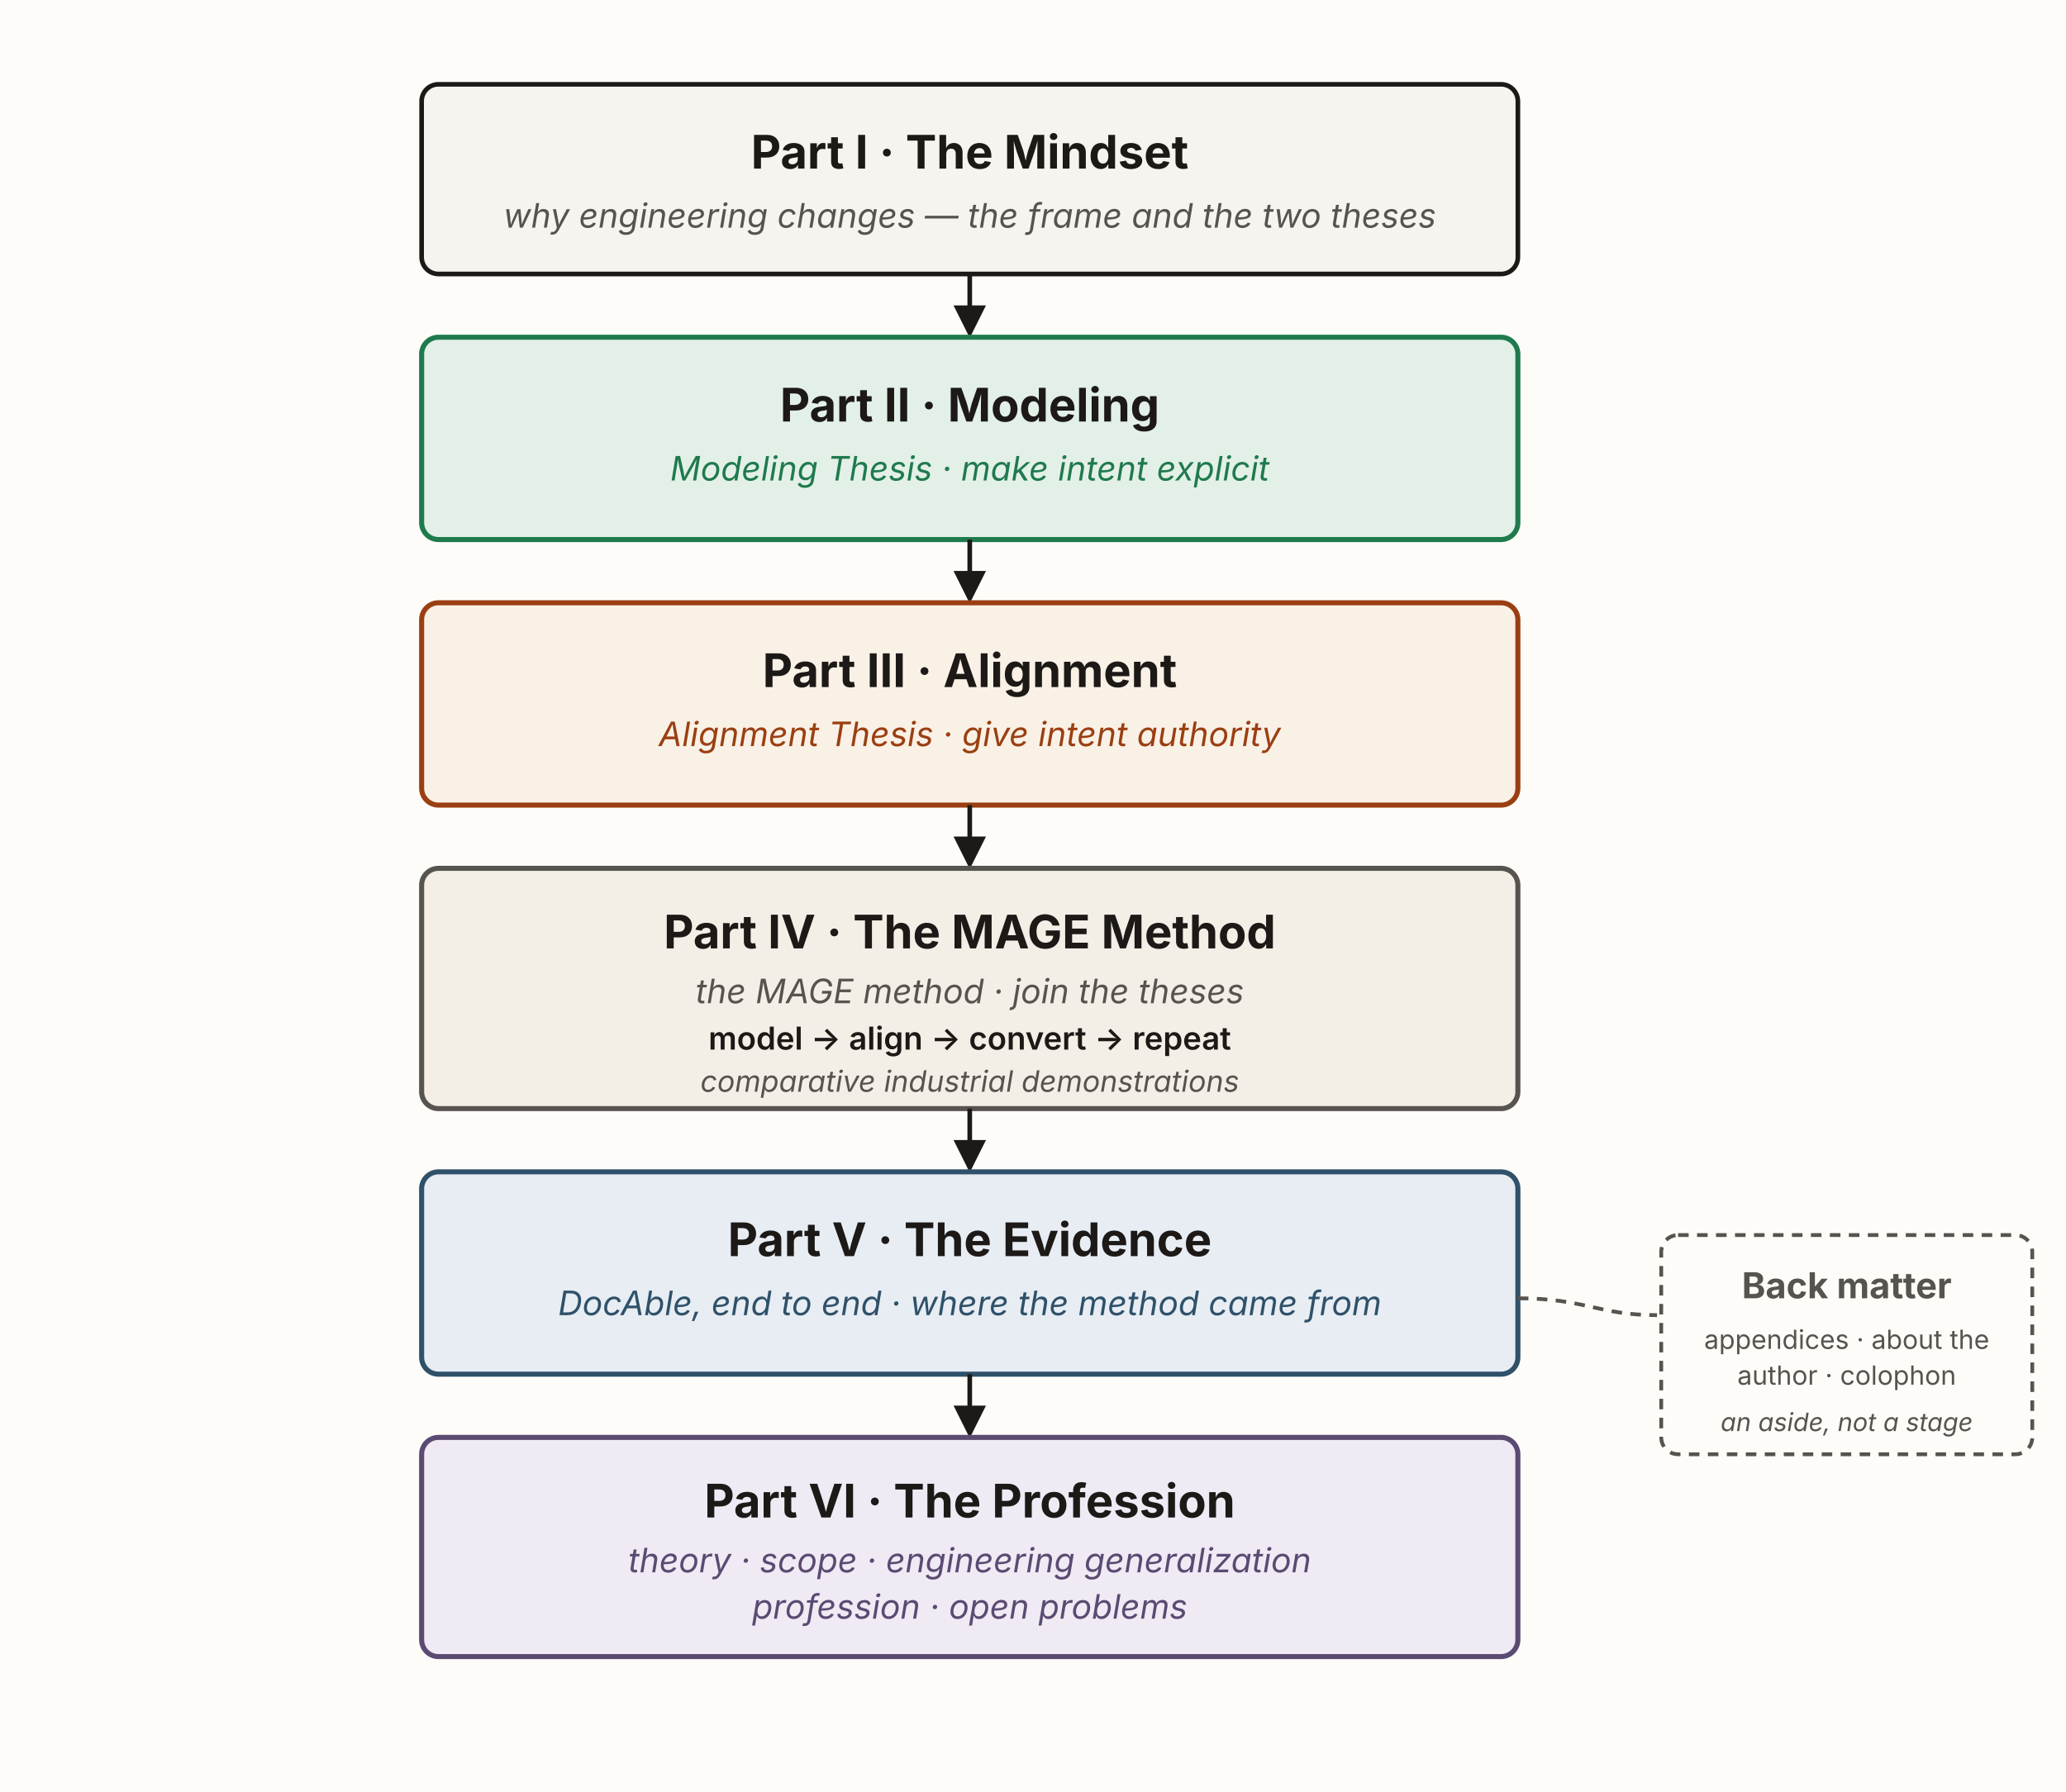
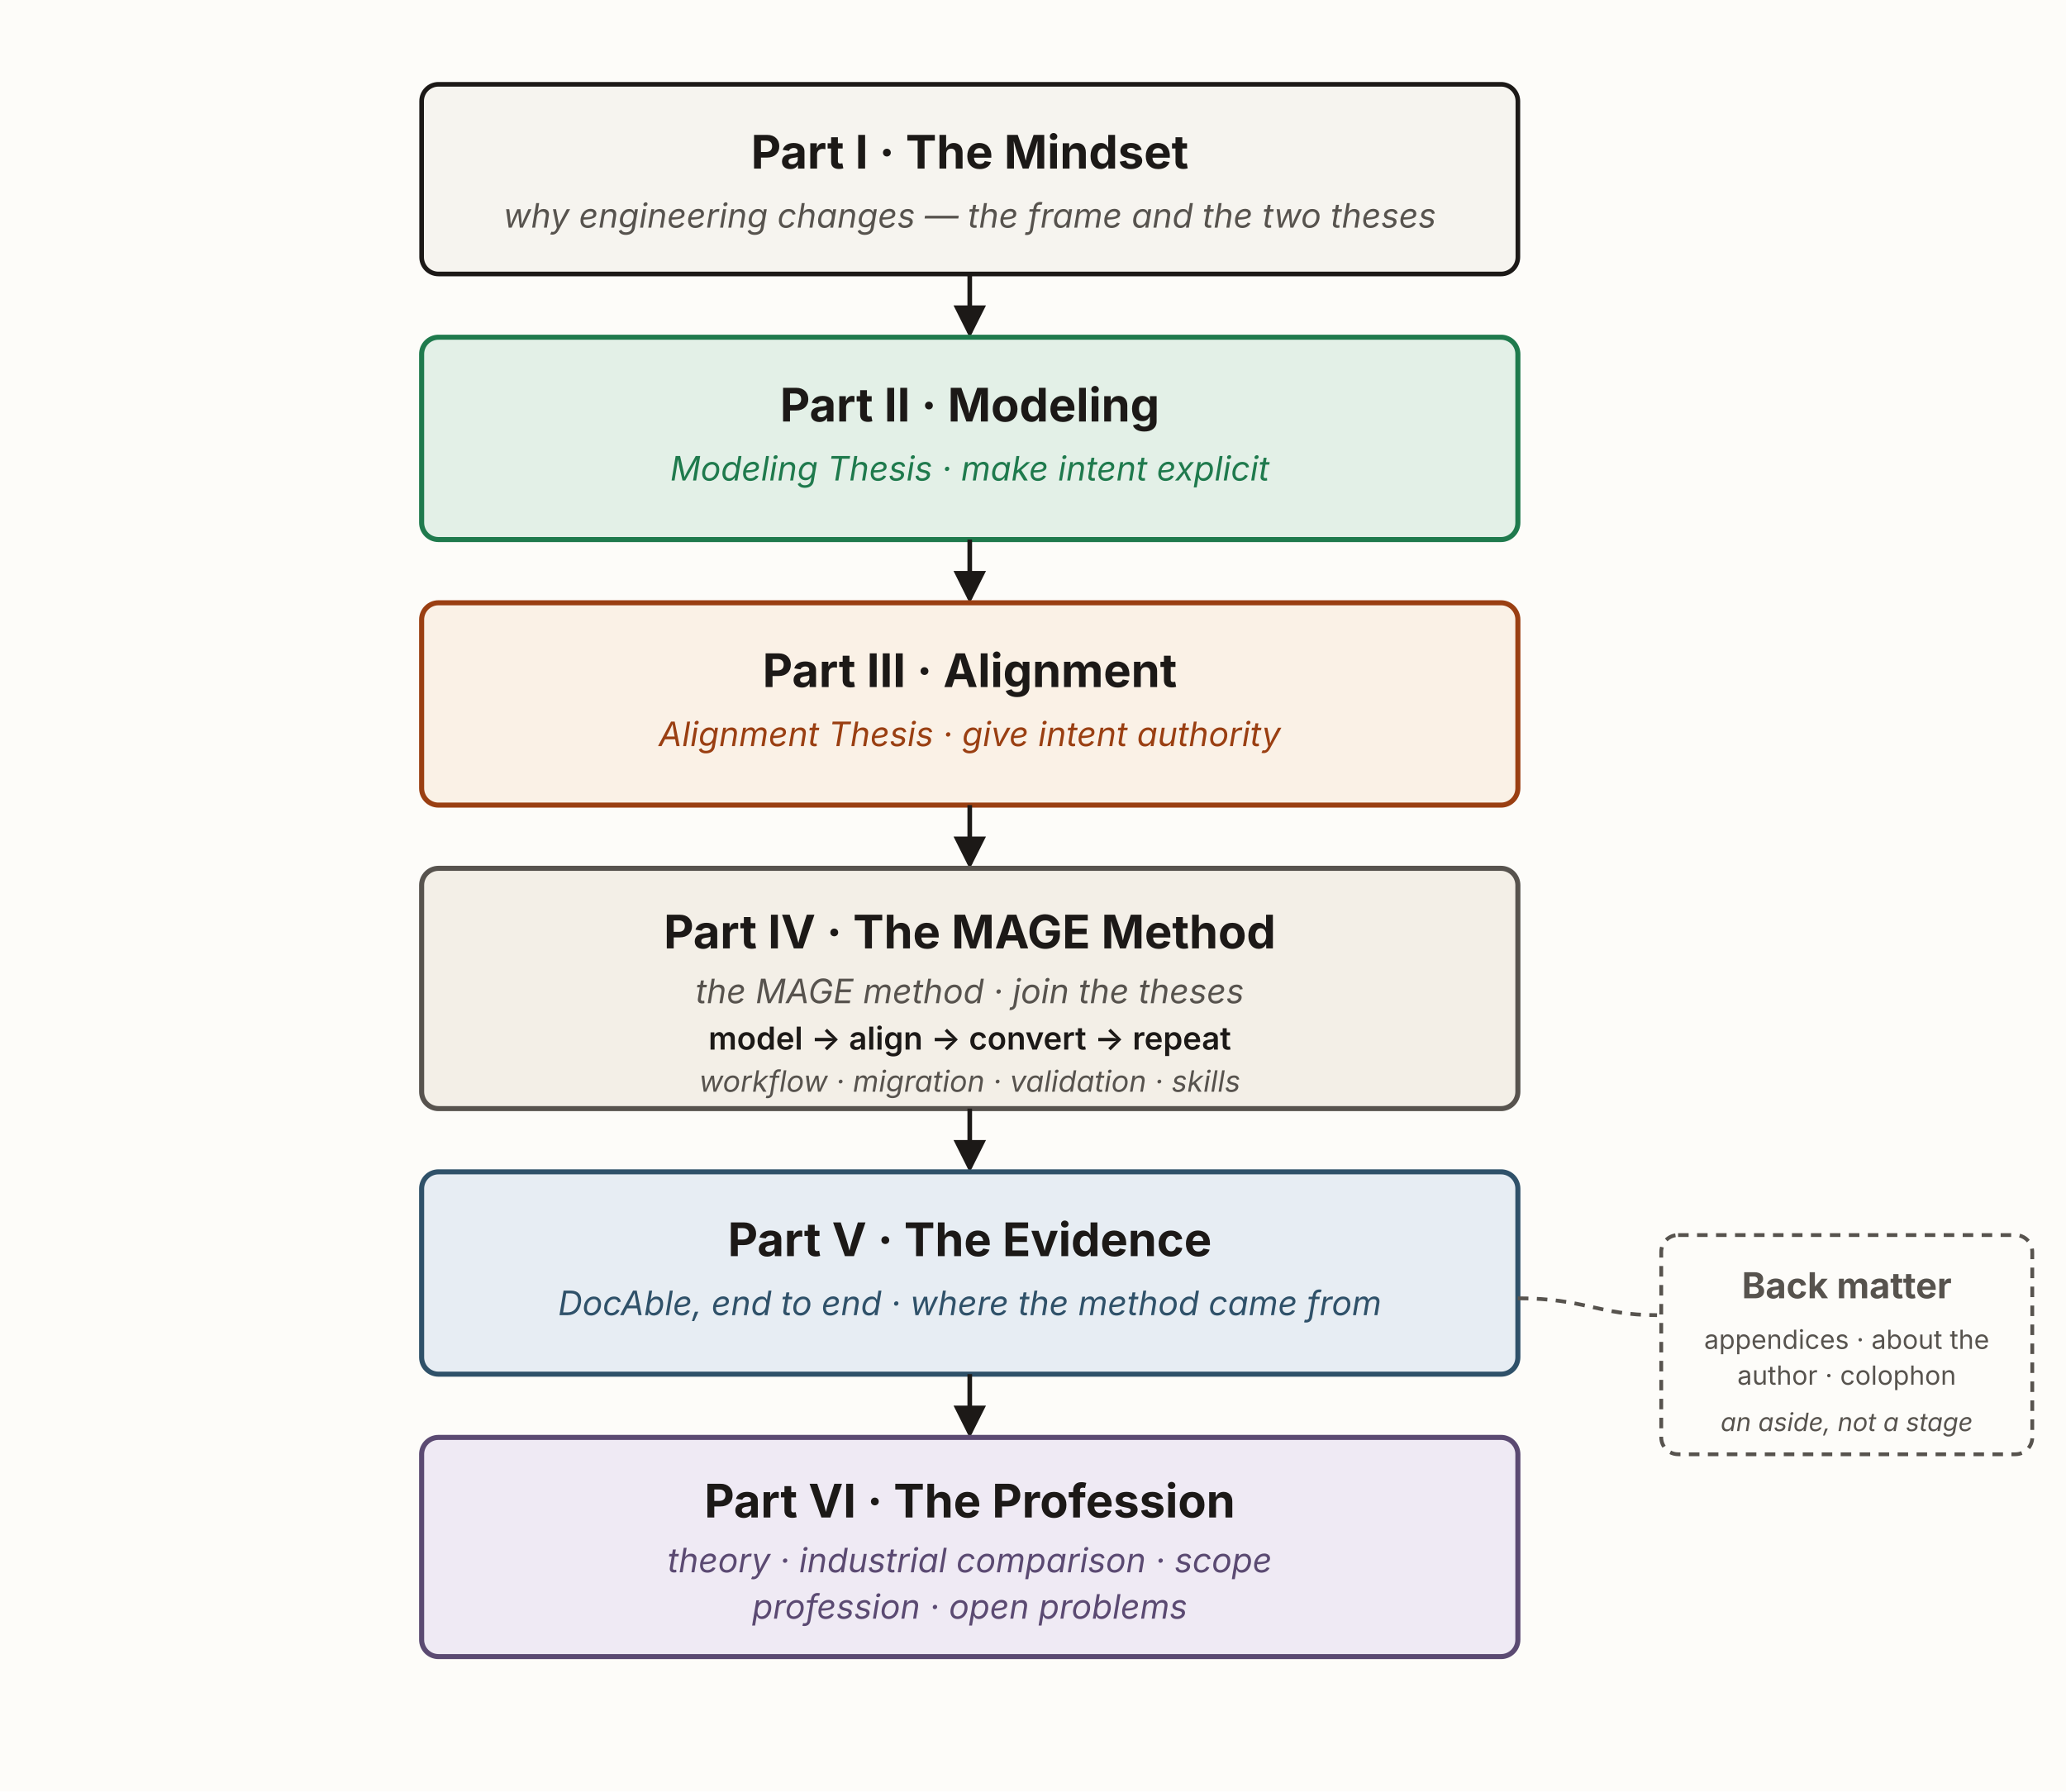
<svg xmlns="http://www.w3.org/2000/svg" viewBox="0 0 980 850" width="980" height="850" role="group" aria-labelledby="bmTitle bmDesc" font-family="'Source Sans 3', -apple-system, 'Segoe UI', sans-serif">
  <defs>
    <marker id="bm-ah" viewBox="0 0 10 10" refX="8.5" refY="5" markerWidth="7" markerHeight="7" orient="auto-start-reverse">
      <path d="M0,0 L10,5 L0,10 z" fill="#1c1917" />
    </marker>
  </defs>
  <rect x="0" y="0" width="980" height="850" fill="#fdfcf9" />
  <rect x="200" y="40" width="520" height="90" rx="8" fill="#f6f4ef" stroke="#1c1917" stroke-width="2.2" />
  <text x="460" y="80" text-anchor="middle" font-size="22" font-weight="700" fill="#1c1917">Part I · The Mindset</text>
  <text x="460" y="108" text-anchor="middle" font-size="16" font-style="italic" fill="#57534e">why engineering changes — the frame and the two theses</text>
  <line x1="460" y1="130" x2="460" y2="158" stroke="#1c1917" stroke-width="2.2" marker-end="url(#bm-ah)" />
  <rect x="200" y="160" width="520" height="96" rx="8" fill="#e3f0e7" stroke="#1f7a4d" stroke-width="2.4" />
  <text x="460" y="200" text-anchor="middle" font-size="22" font-weight="700" fill="#1c1917">Part II · Modeling</text>
  <text x="460" y="228" text-anchor="middle" font-size="16" font-style="italic" fill="#1f7a4d">Modeling Thesis · make intent explicit</text>
  <line x1="460" y1="256" x2="460" y2="284" stroke="#1c1917" stroke-width="2.2" marker-end="url(#bm-ah)" />
  <rect x="200" y="286" width="520" height="96" rx="8" fill="#faf1e6" stroke="#9a3f12" stroke-width="2.4" />
  <text x="460" y="326" text-anchor="middle" font-size="22" font-weight="700" fill="#1c1917">Part III · Alignment</text>
  <text x="460" y="354" text-anchor="middle" font-size="16" font-style="italic" fill="#9a3f12">Alignment Thesis · give intent authority</text>
  <line x1="460" y1="382" x2="460" y2="410" stroke="#1c1917" stroke-width="2.2" marker-end="url(#bm-ah)" />
  <rect x="200" y="412" width="520" height="114" rx="8" fill="#f3efe7" stroke="#57534e" stroke-width="2.4" />
  <text x="460" y="450" text-anchor="middle" font-size="22" font-weight="700" fill="#1c1917">Part IV · The MAGE Method</text>
  <text x="460" y="476" text-anchor="middle" font-size="16" font-style="italic" fill="#57534e">the MAGE method · join the theses</text>
  <text x="460" y="498" text-anchor="middle" font-size="15" font-weight="600" fill="#1c1917">model → align → convert → repeat</text>
-   <text x="460" y="518" text-anchor="middle" font-size="14" font-style="italic" fill="#57534e">comparative industrial demonstrations</text>
+   <text x="460" y="518" text-anchor="middle" font-size="14" font-style="italic" fill="#57534e">workflow · migration · validation · skills</text>
  <line x1="460" y1="526" x2="460" y2="554" stroke="#1c1917" stroke-width="2.2" marker-end="url(#bm-ah)" />
  <rect x="200" y="556" width="520" height="96" rx="8" fill="#e7edf3" stroke="#2f5169" stroke-width="2.4" />
  <text x="460" y="596" text-anchor="middle" font-size="22" font-weight="700" fill="#1c1917">Part V · The Evidence</text>
  <text x="460" y="624" text-anchor="middle" font-size="16" font-style="italic" fill="#2f5169">DocAble, end to end · where the method came from</text>
  <line x1="460" y1="652" x2="460" y2="680" stroke="#1c1917" stroke-width="2.2" marker-end="url(#bm-ah)" />
  <rect x="200" y="682" width="520" height="104" rx="8" fill="#efeaf4" stroke="#5b4a72" stroke-width="2.4" />
  <text x="460" y="720" text-anchor="middle" font-size="22" font-weight="700" fill="#1c1917">Part VI · The Profession</text>
-   <text x="460" y="746" text-anchor="middle" font-size="16" font-style="italic" fill="#5b4a72">theory · scope · engineering generalization</text>
+   <text x="460" y="746" text-anchor="middle" font-size="16" font-style="italic" fill="#5b4a72">theory · industrial comparison · scope</text>
  <text x="460" y="768" text-anchor="middle" font-size="16" font-style="italic" fill="#5b4a72">profession · open problems</text>
  <path d="M720,616 C752,616 758,624 786,624" fill="none" stroke="#57534e" stroke-width="1.8" stroke-dasharray="5 4" />
  <rect x="788" y="586" width="176" height="104" rx="8" fill="#fdfcf9" stroke="#57534e" stroke-width="1.8" stroke-dasharray="5 4" />
  <text x="876" y="616" text-anchor="middle" font-size="17" font-weight="700" fill="#57534e">Back matter</text>
  <text x="876" y="640" text-anchor="middle" font-size="12.5" fill="#57534e">appendices · about the</text>
  <text x="876" y="657" text-anchor="middle" font-size="12.5" fill="#57534e">author · colophon</text>
  <text x="876" y="679" text-anchor="middle" font-size="12" font-style="italic" fill="#57534e">an aside, not a stage</text>
</svg>
